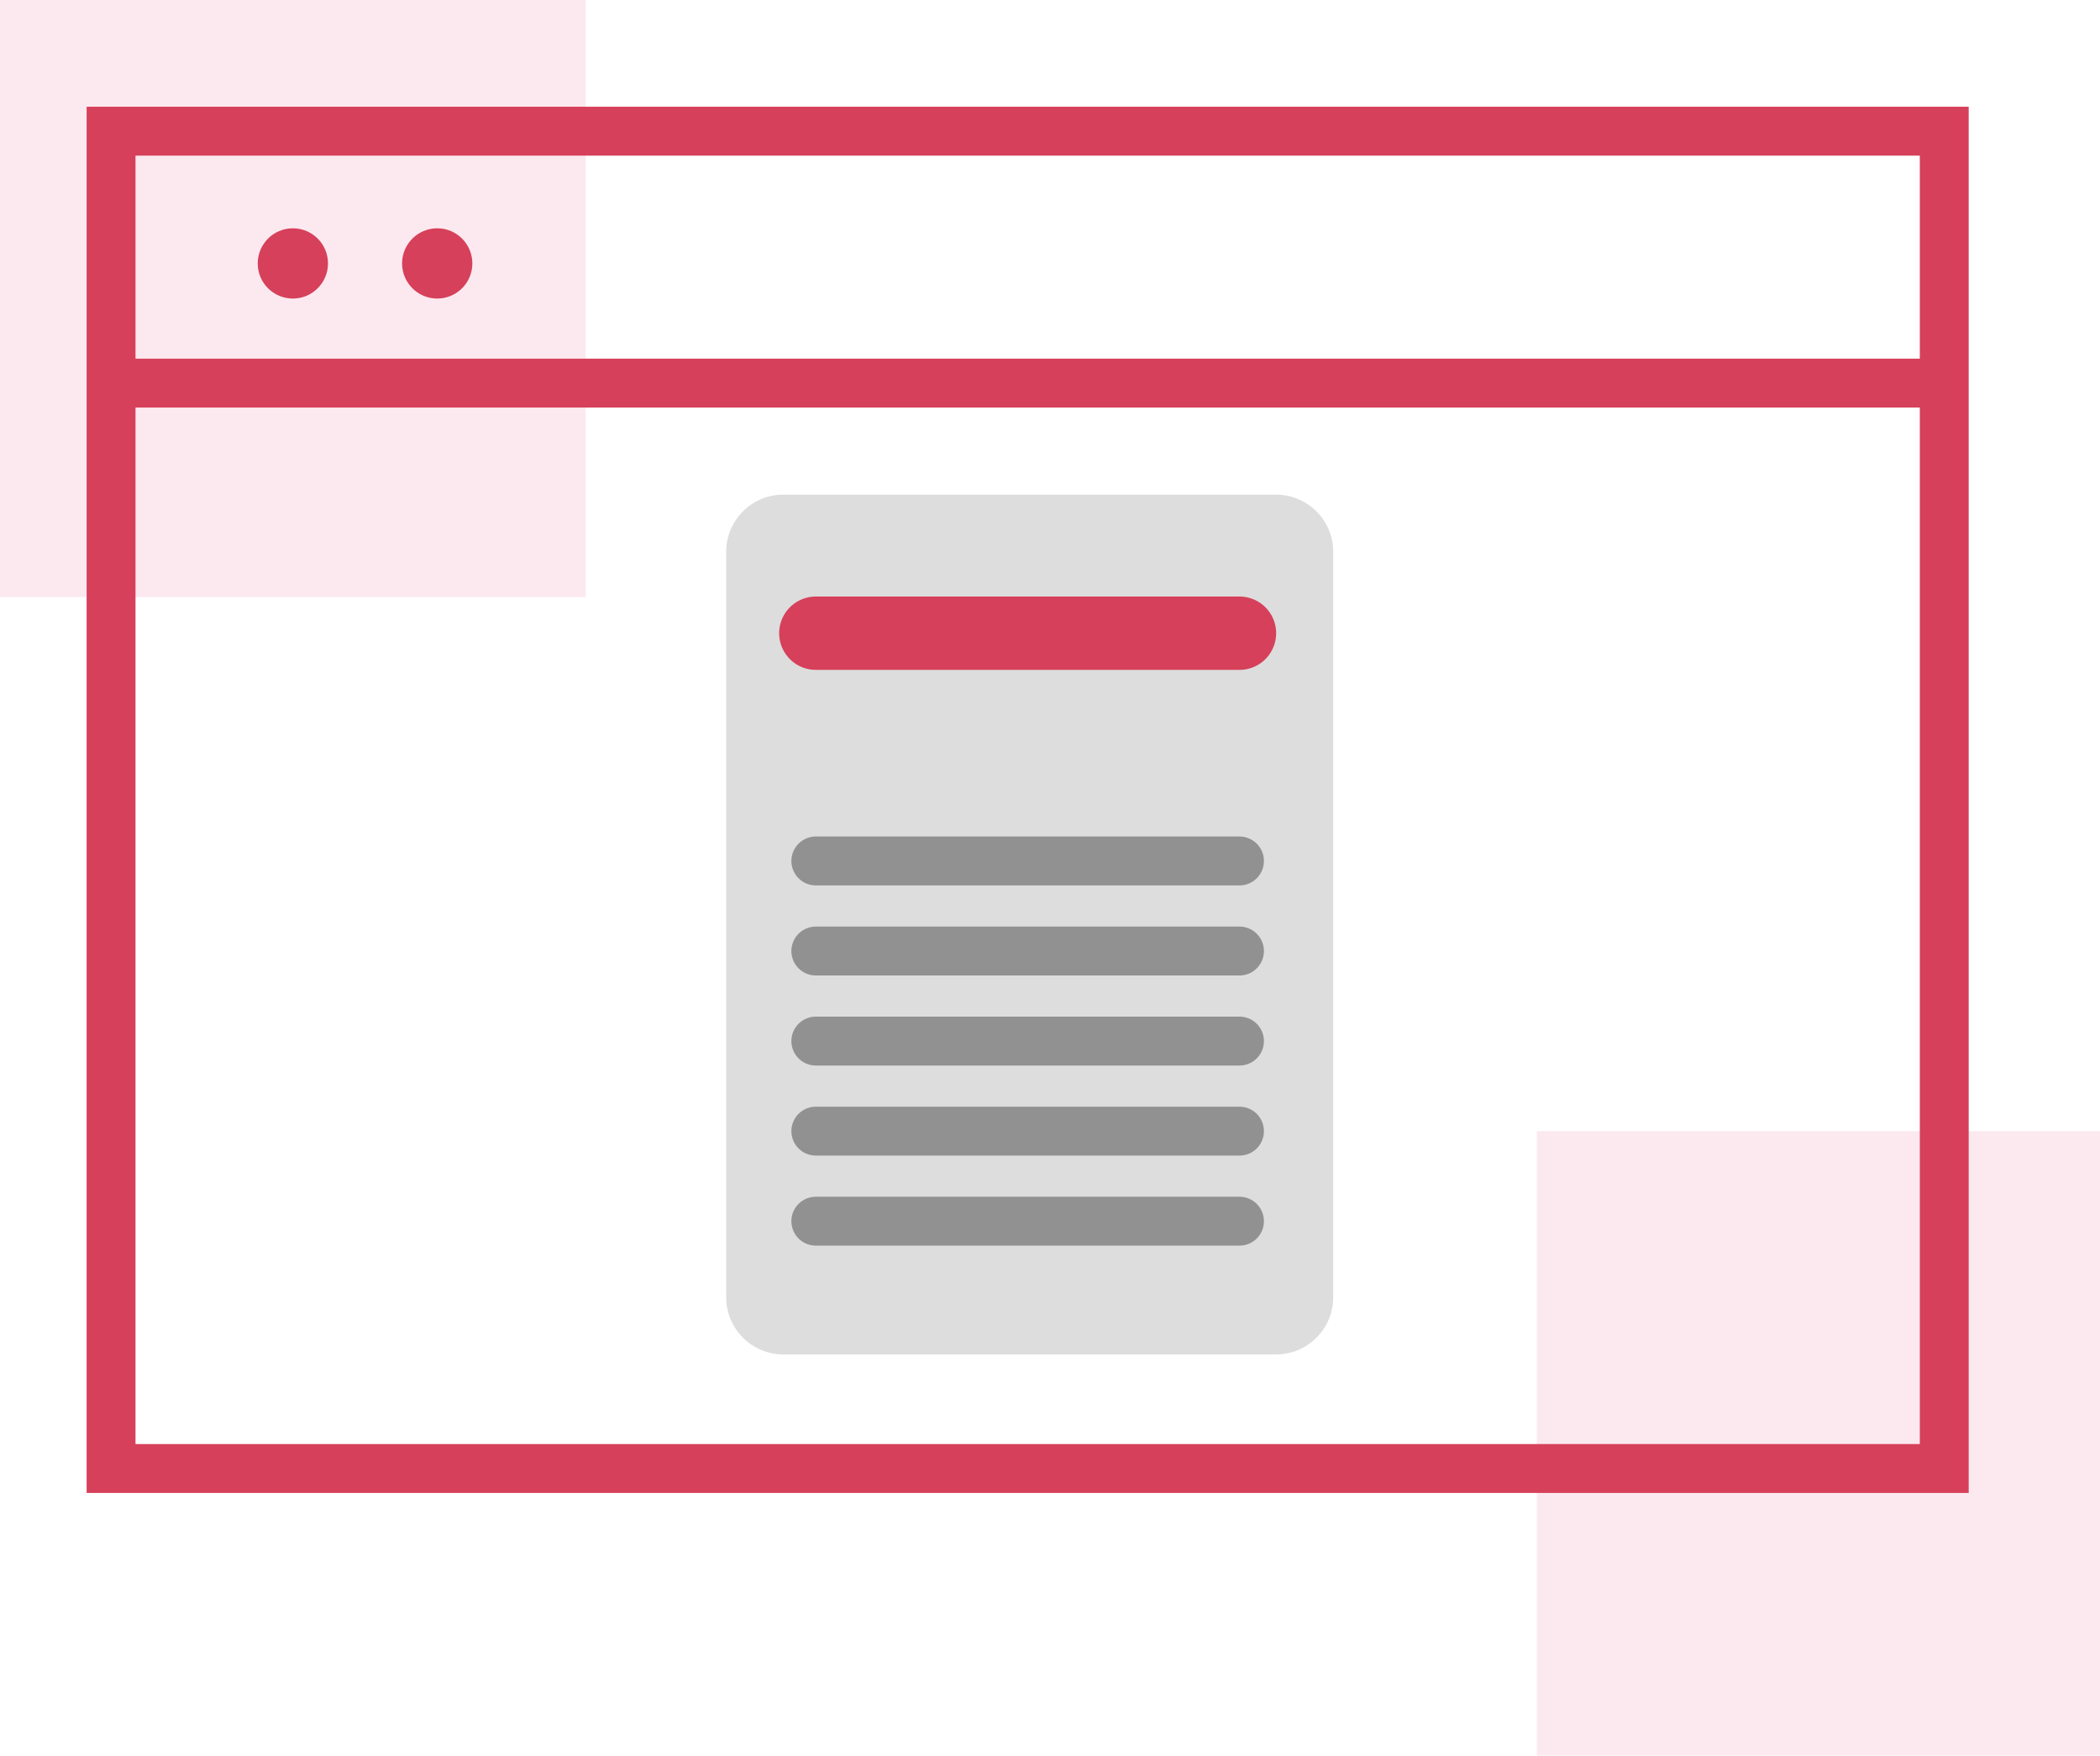
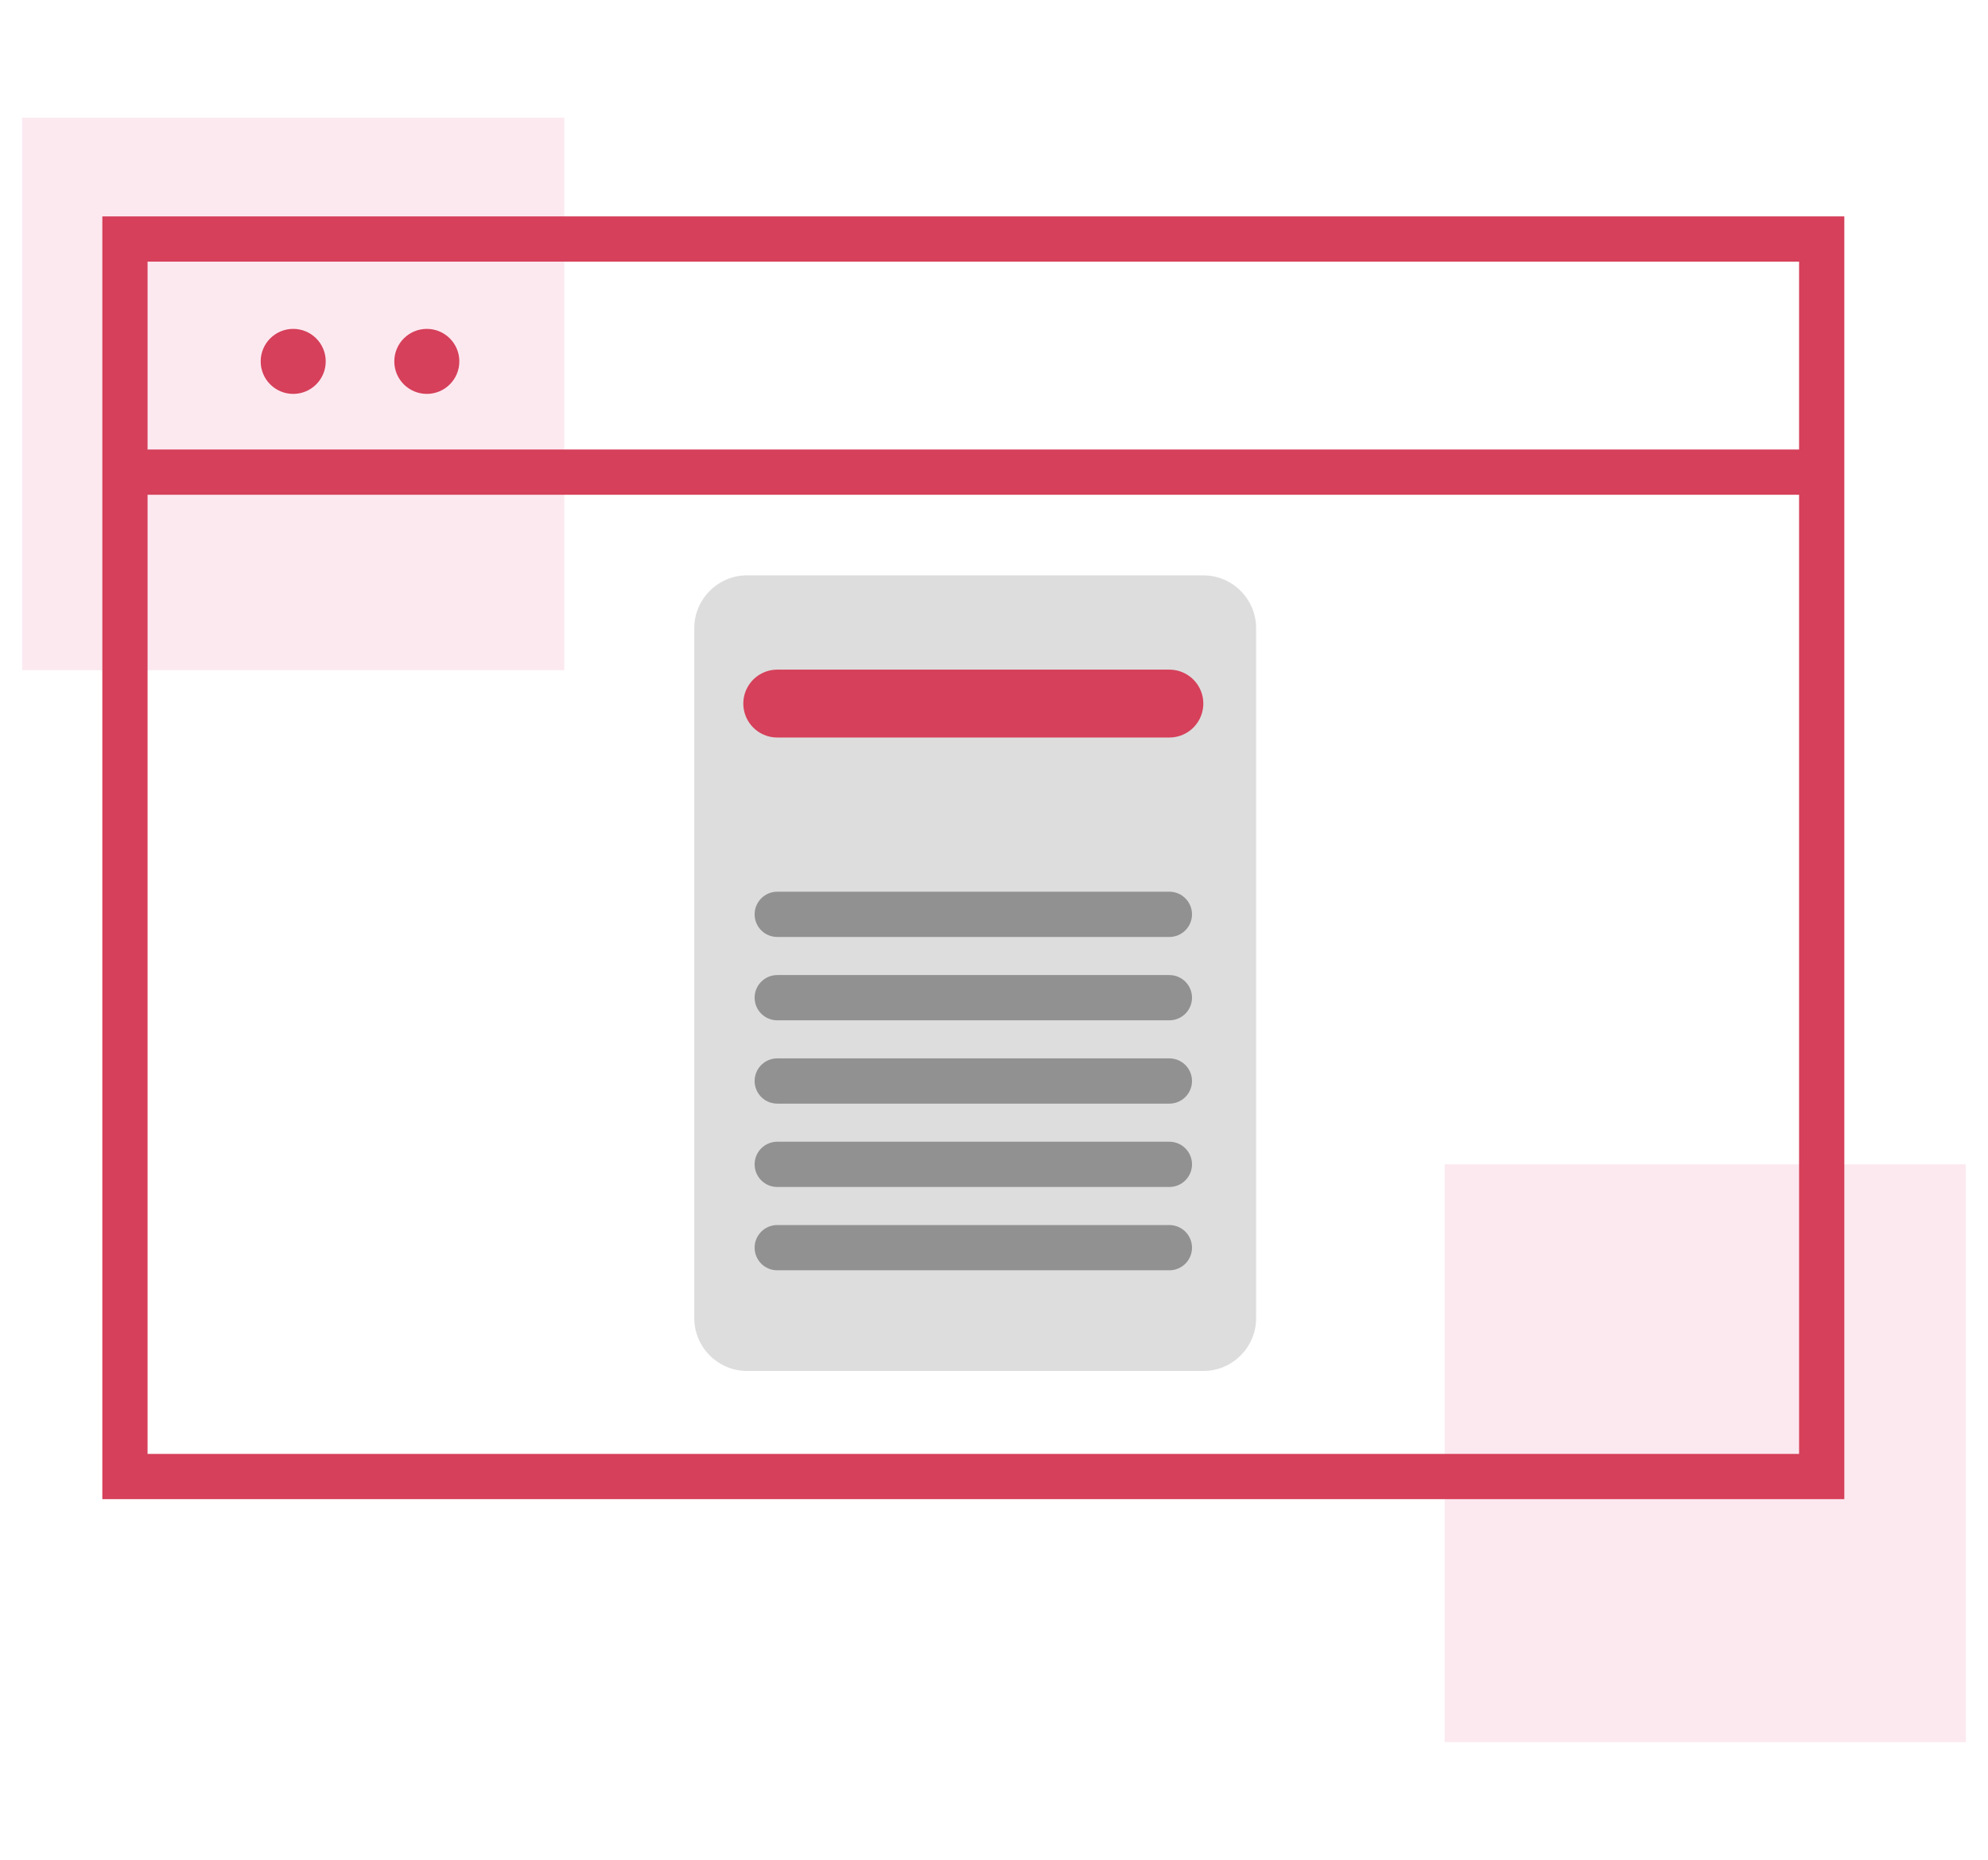
- <svg xmlns="http://www.w3.org/2000/svg" xmlns:xlink="http://www.w3.org/1999/xlink" version="1.1" id="Слой_1" x="0px" y="0px" width="85.916px" height="71.806px" viewBox="0 0 85.916 71.806" enable-background="new 0 0 85.916 71.806" xml:space="preserve">
-   <rect y="0.001" fill="#FCE9F0" width="23.962" height="24.423" />
+ <svg xmlns="http://www.w3.org/2000/svg" xmlns:xlink="http://www.w3.org/1999/xlink" version="1.1" id="Слой_1" x="0px" y="0px" width="87.874px" height="82.205px" viewBox="-0.979 -5.199 87.874 82.205" enable-background="new -0.979 -5.199 87.874 82.205" xml:space="preserve">
+   <rect x="0" y="0.001" fill="#FCE9F0" width="23.962" height="24.423" />
  <rect x="62.878" y="46.267" fill="#FCE9F0" width="23.038" height="25.539" />
  <rect x="4.544" y="5.366" fill="none" stroke="#D6405A" stroke-width="2" stroke-miterlimit="10" width="75" height="54.7" />
  <g>
-     <defs>
-       <rect id="SVGID_1_" width="85.916" height="71.806" />
-     </defs>
-     <clipPath id="SVGID_2_">
-       <use xlink:href="#SVGID_1_" overflow="visible" />
-     </clipPath>
-     <path clip-path="url(#SVGID_2_)" fill="#D6405A" d="M13.419,10.775c0,0.794-0.644,1.437-1.437,1.437   c-0.794,0-1.438-0.643-1.438-1.437c0-0.794,0.644-1.437,1.438-1.437C12.775,9.338,13.419,9.981,13.419,10.775" />
-     <path clip-path="url(#SVGID_2_)" fill="#D6405A" d="M19.325,10.775c0,0.794-0.644,1.437-1.437,1.437   c-0.794,0-1.438-0.643-1.438-1.437c0-0.794,0.644-1.437,1.438-1.437C18.681,9.338,19.325,9.981,19.325,10.775" />
-     <line clip-path="url(#SVGID_2_)" fill="none" stroke="#D6405A" stroke-width="2" stroke-miterlimit="10" x1="4.544" y1="15.67" x2="78.877" y2="15.67" />
-     <path clip-path="url(#SVGID_2_)" fill="#DDDDDD" d="M52.213,55.4H32.041c-1.282,0-2.331-1.049-2.331-2.331V22.564   c0-1.282,1.049-2.331,2.331-2.331h20.172c1.282,0,2.331,1.049,2.331,2.331v30.505C54.544,54.351,53.495,55.4,52.213,55.4" />
-     <line clip-path="url(#SVGID_2_)" fill="none" stroke="#D6405A" stroke-width="3" stroke-linecap="round" stroke-miterlimit="10" x1="33.377" y1="25.9" x2="50.71" y2="25.9" />
-     <line clip-path="url(#SVGID_2_)" fill="none" stroke="#919191" stroke-width="2" stroke-linecap="round" stroke-miterlimit="10" x1="33.377" y1="35.216" x2="50.71" y2="35.216" />
-     <line clip-path="url(#SVGID_2_)" fill="none" stroke="#919191" stroke-width="2" stroke-linecap="round" stroke-miterlimit="10" x1="33.377" y1="38.9" x2="50.71" y2="38.9" />
-     <line clip-path="url(#SVGID_2_)" fill="none" stroke="#919191" stroke-width="2" stroke-linecap="round" stroke-miterlimit="10" x1="33.377" y1="42.583" x2="50.71" y2="42.583" />
-     <line clip-path="url(#SVGID_2_)" fill="none" stroke="#919191" stroke-width="2" stroke-linecap="round" stroke-miterlimit="10" x1="33.377" y1="46.267" x2="50.71" y2="46.267" />
-     <line clip-path="url(#SVGID_2_)" fill="none" stroke="#919191" stroke-width="2" stroke-linecap="round" stroke-miterlimit="10" x1="33.377" y1="49.95" x2="50.71" y2="49.95" />
+     <g>
+       <defs>
+         <rect id="SVGID_1_" x="0" y="0" width="85.916" height="71.806" />
+       </defs>
+       <clipPath id="SVGID_2_">
+         <use xlink:href="#SVGID_1_" overflow="visible" />
+       </clipPath>
+       <path clip-path="url(#SVGID_2_)" fill="#D6405A" d="M13.419,10.775c0,0.794-0.644,1.437-1.437,1.437    c-0.794,0-1.438-0.643-1.438-1.437c0-0.794,0.644-1.437,1.438-1.437C12.775,9.338,13.419,9.981,13.419,10.775" />
+     </g>
+     <g>
+       <defs>
+         <rect id="SVGID_3_" x="0" y="0" width="85.916" height="71.806" />
+       </defs>
+       <clipPath id="SVGID_4_">
+         <use xlink:href="#SVGID_3_" overflow="visible" />
+       </clipPath>
+       <path clip-path="url(#SVGID_4_)" fill="#D6405A" d="M19.325,10.775c0,0.794-0.644,1.437-1.437,1.437    c-0.794,0-1.438-0.643-1.438-1.437c0-0.794,0.644-1.437,1.438-1.437C18.681,9.338,19.325,9.981,19.325,10.775" />
+     </g>
+     <g>
+       <defs>
+         <rect id="SVGID_5_" x="0" y="0" width="85.916" height="71.806" />
+       </defs>
+       <clipPath id="SVGID_6_">
+         <use xlink:href="#SVGID_5_" overflow="visible" />
+       </clipPath>
+       <line clip-path="url(#SVGID_6_)" fill="none" stroke="#D6405A" stroke-width="2" stroke-miterlimit="10" x1="4.544" y1="15.67" x2="78.877" y2="15.67" />
+     </g>
+     <g>
+       <defs>
+         <rect id="SVGID_7_" x="0" y="0" width="85.916" height="71.806" />
+       </defs>
+       <clipPath id="SVGID_8_">
+         <use xlink:href="#SVGID_7_" overflow="visible" />
+       </clipPath>
+       <path clip-path="url(#SVGID_8_)" fill="#DDDDDD" d="M52.213,55.4H32.041c-1.282,0-2.331-1.049-2.331-2.331V22.564    c0-1.282,1.049-2.331,2.331-2.331h20.172c1.282,0,2.331,1.049,2.331,2.331v30.505C54.544,54.351,53.495,55.4,52.213,55.4" />
+     </g>
+     <g>
+       <defs>
+         <rect id="SVGID_9_" x="0" y="0" width="85.916" height="71.806" />
+       </defs>
+       <clipPath id="SVGID_10_">
+         <use xlink:href="#SVGID_9_" overflow="visible" />
+       </clipPath>
+       <line clip-path="url(#SVGID_10_)" fill="none" stroke="#D6405A" stroke-width="3" stroke-linecap="round" stroke-miterlimit="10" x1="33.377" y1="25.9" x2="50.71" y2="25.9" />
+     </g>
+     <g>
+       <defs>
+         <rect id="SVGID_11_" x="0" y="0" width="85.916" height="71.806" />
+       </defs>
+       <clipPath id="SVGID_12_">
+         <use xlink:href="#SVGID_11_" overflow="visible" />
+       </clipPath>
+       <line clip-path="url(#SVGID_12_)" fill="none" stroke="#919191" stroke-width="2" stroke-linecap="round" stroke-miterlimit="10" x1="33.377" y1="35.216" x2="50.71" y2="35.216" />
+     </g>
+     <g>
+       <defs>
+         <rect id="SVGID_13_" x="0" y="0" width="85.916" height="71.806" />
+       </defs>
+       <clipPath id="SVGID_14_">
+         <use xlink:href="#SVGID_13_" overflow="visible" />
+       </clipPath>
+       <line clip-path="url(#SVGID_14_)" fill="none" stroke="#919191" stroke-width="2" stroke-linecap="round" stroke-miterlimit="10" x1="33.377" y1="38.9" x2="50.71" y2="38.9" />
+     </g>
+     <g>
+       <defs>
+         <rect id="SVGID_15_" x="0" y="0" width="85.916" height="71.806" />
+       </defs>
+       <clipPath id="SVGID_16_">
+         <use xlink:href="#SVGID_15_" overflow="visible" />
+       </clipPath>
+       <line clip-path="url(#SVGID_16_)" fill="none" stroke="#919191" stroke-width="2" stroke-linecap="round" stroke-miterlimit="10" x1="33.377" y1="42.583" x2="50.71" y2="42.583" />
+     </g>
+     <g>
+       <defs>
+         <rect id="SVGID_17_" x="0" y="0" width="85.916" height="71.806" />
+       </defs>
+       <clipPath id="SVGID_18_">
+         <use xlink:href="#SVGID_17_" overflow="visible" />
+       </clipPath>
+       <line clip-path="url(#SVGID_18_)" fill="none" stroke="#919191" stroke-width="2" stroke-linecap="round" stroke-miterlimit="10" x1="33.377" y1="46.267" x2="50.71" y2="46.267" />
+     </g>
+     <g>
+       <defs>
+         <rect id="SVGID_19_" x="0" y="0" width="85.916" height="71.806" />
+       </defs>
+       <clipPath id="SVGID_20_">
+         <use xlink:href="#SVGID_19_" overflow="visible" />
+       </clipPath>
+       <line clip-path="url(#SVGID_20_)" fill="none" stroke="#919191" stroke-width="2" stroke-linecap="round" stroke-miterlimit="10" x1="33.377" y1="49.95" x2="50.71" y2="49.95" />
+     </g>
  </g>
</svg>
